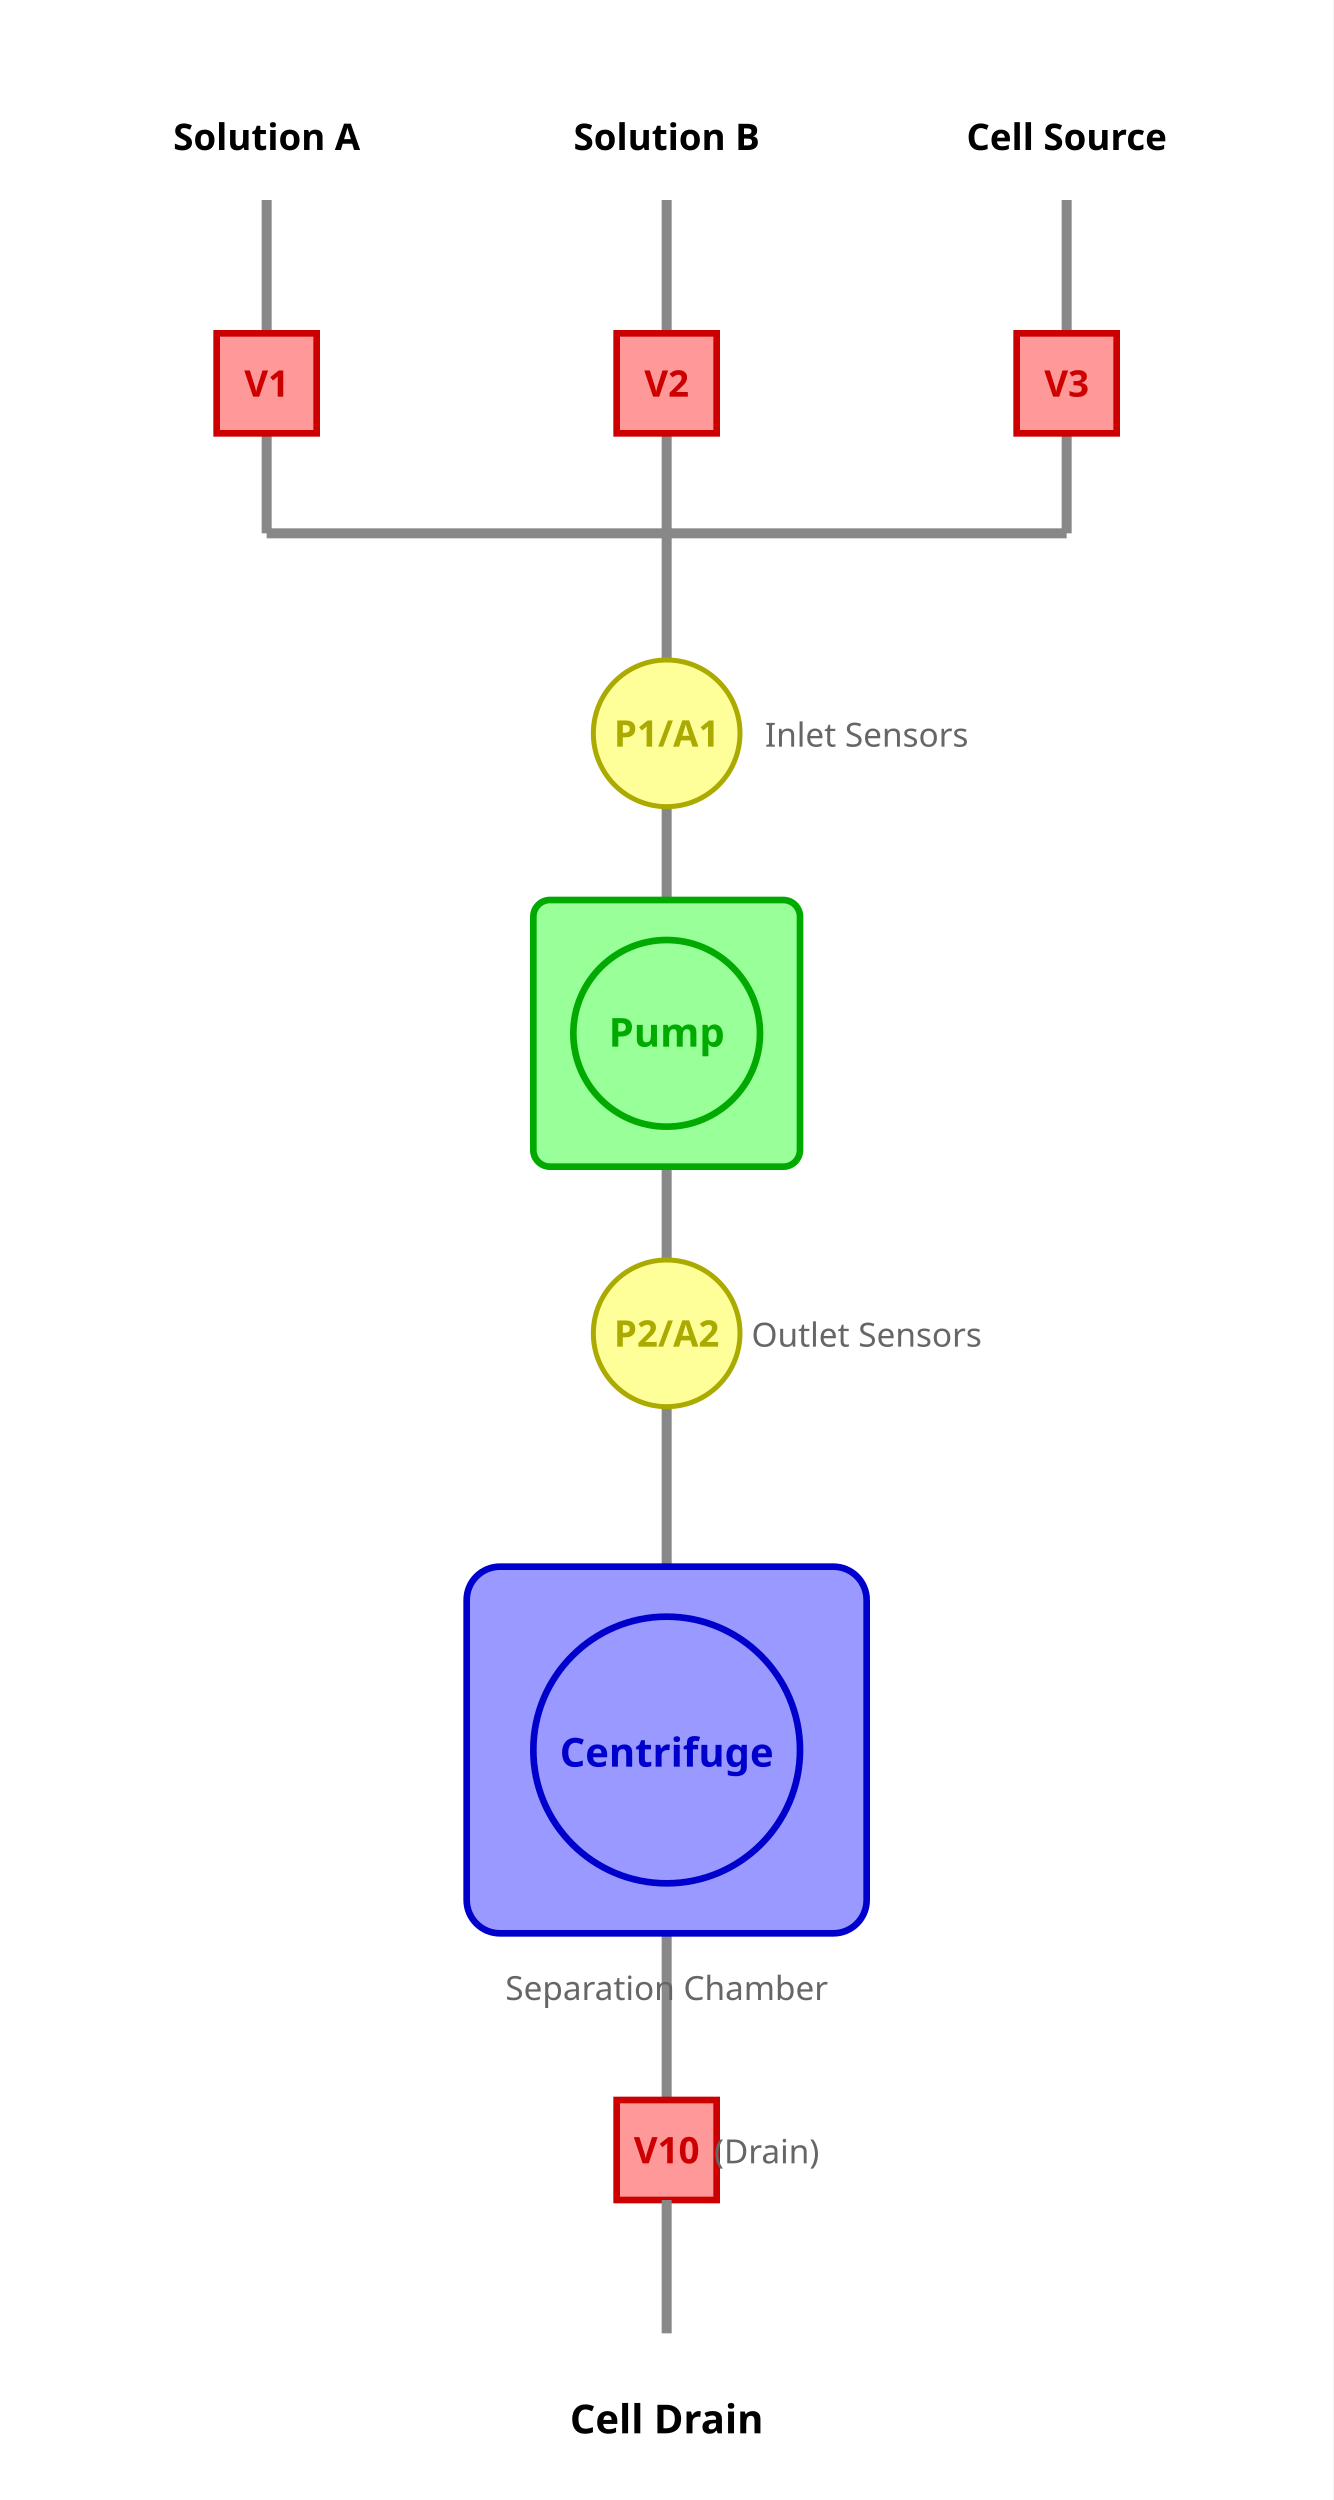
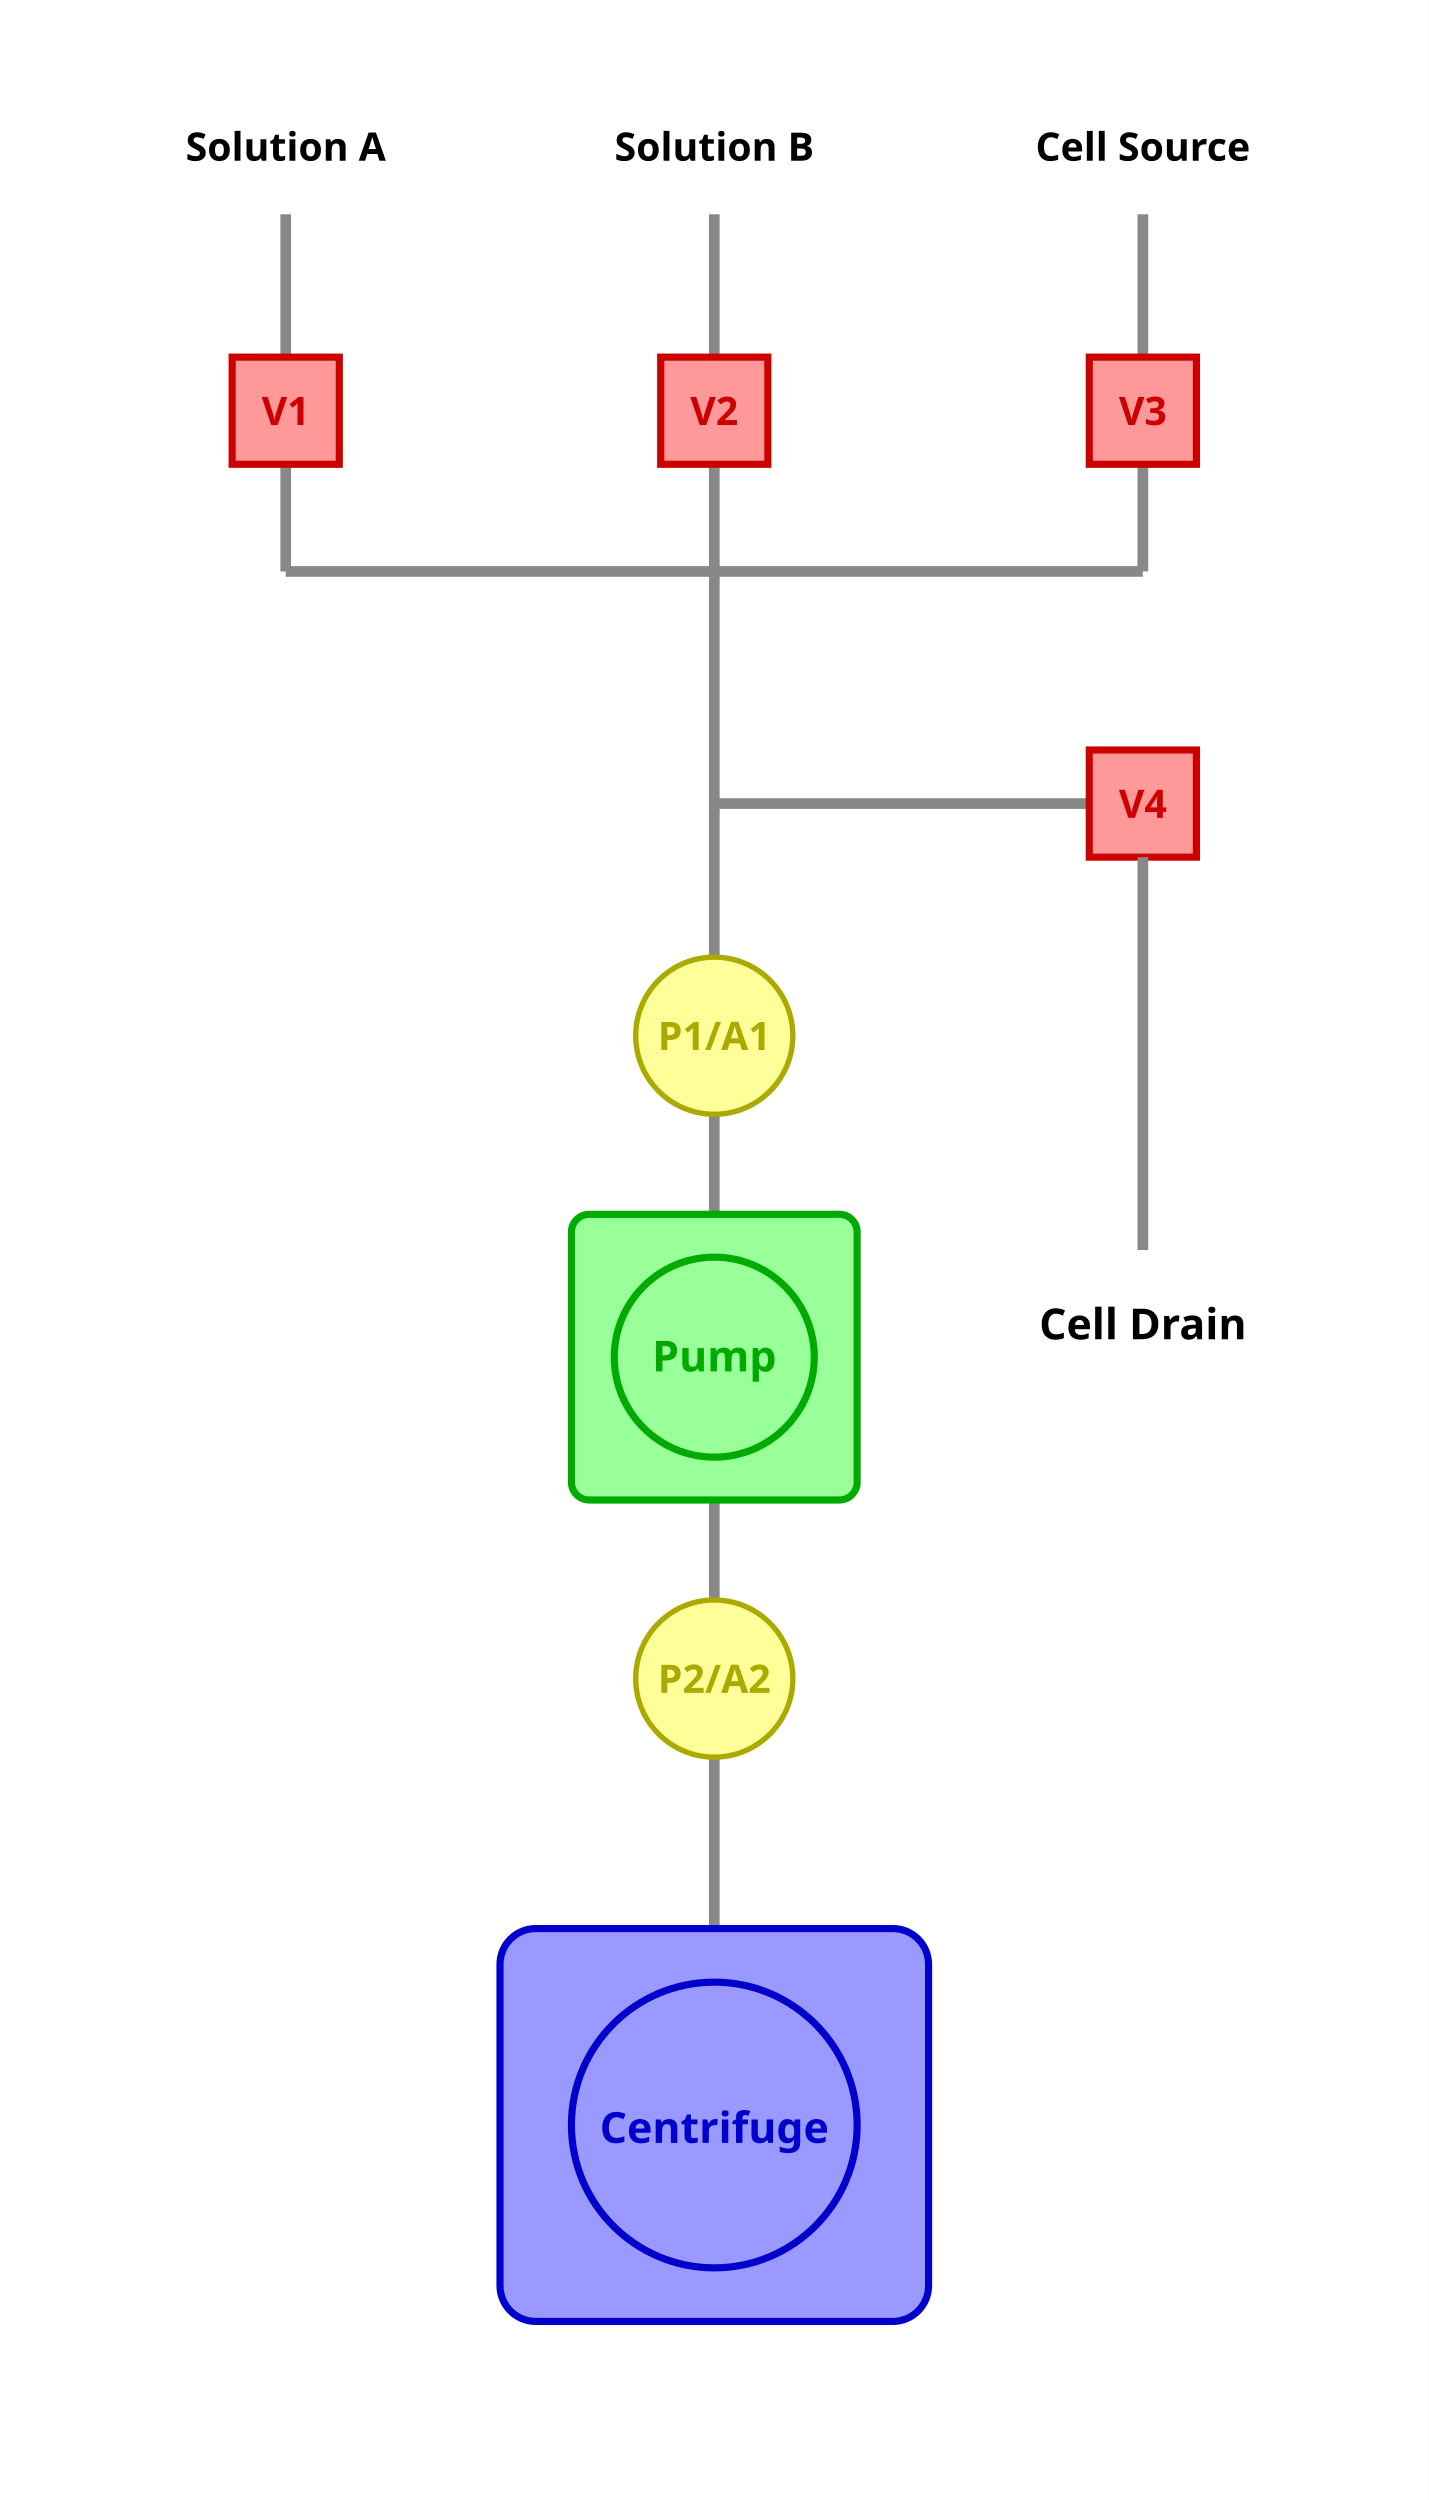
- <svg xmlns="http://www.w3.org/2000/svg" width="400" height="750" viewBox="0 0 400 750">
-   <rect width="400" height="750" fill="#ffffff" />
+ <svg xmlns="http://www.w3.org/2000/svg" width="400" height="700" viewBox="0 0 400 700">
+   <rect width="400" height="700" fill="#ffffff" />
  <style>
    .pipe { stroke: #888; stroke-width: 3; fill: none; }
    .valve { fill: #ff9999; stroke: #cc0000; stroke-width: 2; }
    .pump { fill: #99ff99; stroke: #00aa00; stroke-width: 2; }
    .centrifuge { fill: #9999ff; stroke: #0000cc; stroke-width: 2; }
    .sensor { fill: #ffff99; stroke: #aaaa00; stroke-width: 1.5; }
    .label { font-family: sans-serif; font-size: 12px; font-weight: bold; text-anchor: middle; }
    .valve-label { font-family: sans-serif; font-size: 11px; font-weight: bold; text-anchor: middle; fill: #cc0000; }
    .sensor-internal-label { font-family: sans-serif; font-size: 11px; font-weight: bold; text-anchor: middle; fill: #aaaa00; }
    .sub-label { font-family: sans-serif; font-size: 10px; text-anchor: middle; fill: #666; }
    .top-label { font-family: sans-serif; font-size: 11px; font-weight: bold; text-anchor: middle; }
  </style>
  <path d="M 80,60 L 80,100" class="pipe" />
  <path d="M 200,60 L 200,100" class="pipe" />
  <path d="M 320,60 L 320,100" class="pipe" />
  <path d="M 80,130 L 80,160" class="pipe" />
  <path d="M 200,130 L 200,160" class="pipe" />
  <path d="M 320,130 L 320,160" class="pipe" />
  <path d="M 80,160 L 320,160" class="pipe" />
  <path d="M 200,160 L 200,650" class="pipe" />
+   <path d="M 200,225 L 305,225" class="pipe" />
+   <rect x="305" y="210" width="30" height="30" class="valve" />
+   <text x="320" y="229" class="valve-label">V4</text>
  <text x="80" y="45" class="top-label">Solution A</text>
  <text x="200" y="45" class="top-label">Solution B</text>
  <text x="320" y="45" class="top-label">Cell Source</text>
  <rect x="65" y="100" width="30" height="30" class="valve" />
  <text x="80" y="119" class="valve-label">V1</text>
  <rect x="185" y="100" width="30" height="30" class="valve" />
  <text x="200" y="119" class="valve-label">V2</text>
  <rect x="305" y="100" width="30" height="30" class="valve" />
  <text x="320" y="119" class="valve-label">V3</text>
-   <circle cx="200" cy="220" r="22" class="sensor" />
-   <text x="200" y="224" class="sensor-internal-label">P1/A1</text>
-   <text x="260" y="224" class="sub-label" text-anchor="start">Inlet Sensors</text>
-   <rect x="160" y="270" width="80" height="80" rx="5" class="pump" />
-   <circle cx="200" cy="310" r="28" fill="none" stroke="#00aa00" stroke-width="2" />
-   <text x="200" y="314" class="label" fill="#00aa00">Pump</text>
-   <circle cx="200" cy="400" r="22" class="sensor" />
-   <text x="200" y="404" class="sensor-internal-label">P2/A2</text>
-   <text x="260" y="404" class="sub-label" text-anchor="start">Outlet Sensors</text>
-   <rect x="140" y="470" width="120" height="110" rx="10" class="centrifuge" />
-   <circle cx="200" cy="525" r="40" fill="#9999ff" stroke="#0000cc" stroke-width="2" />
-   <text x="200" y="530" class="label" fill="#0000cc">Centrifuge</text>
-   <text x="200" y="600" class="sub-label">Separation Chamber</text>
-   <rect x="185" y="630" width="30" height="30" class="valve" />
-   <text x="200" y="649" class="valve-label">V10</text>
-   <text x="230" y="649" class="sub-label" text-anchor="start" fill="#cc0000">(Drain)</text>
-   <path d="M 200,660 L 200,700" class="pipe" />
-   <text x="200" y="730" class="label">Cell Drain</text>
+   <circle cx="200" cy="290" r="22" class="sensor" />
+   <text x="200" y="294" class="sensor-internal-label">P1/A1</text>
+   <rect x="160" y="340" width="80" height="80" rx="5" class="pump" />
+   <circle cx="200" cy="380" r="28" fill="none" stroke="#00aa00" stroke-width="2" />
+   <text x="200" y="384" class="label" fill="#00aa00">Pump</text>
+   <circle cx="200" cy="470" r="22" class="sensor" />
+   <text x="200" y="474" class="sensor-internal-label">P2/A2</text>
+   <rect x="140" y="540" width="120" height="110" rx="10" class="centrifuge" />
+   <circle cx="200" cy="595" r="40" fill="#9999ff" stroke="#0000cc" stroke-width="2" />
+   <text x="200" y="600" class="label" fill="#0000cc">Centrifuge</text>
+   <path d="M 320,240 L 320,350" class="pipe" />
+   <text x="320" y="375" class="label">Cell Drain</text>
</svg>
